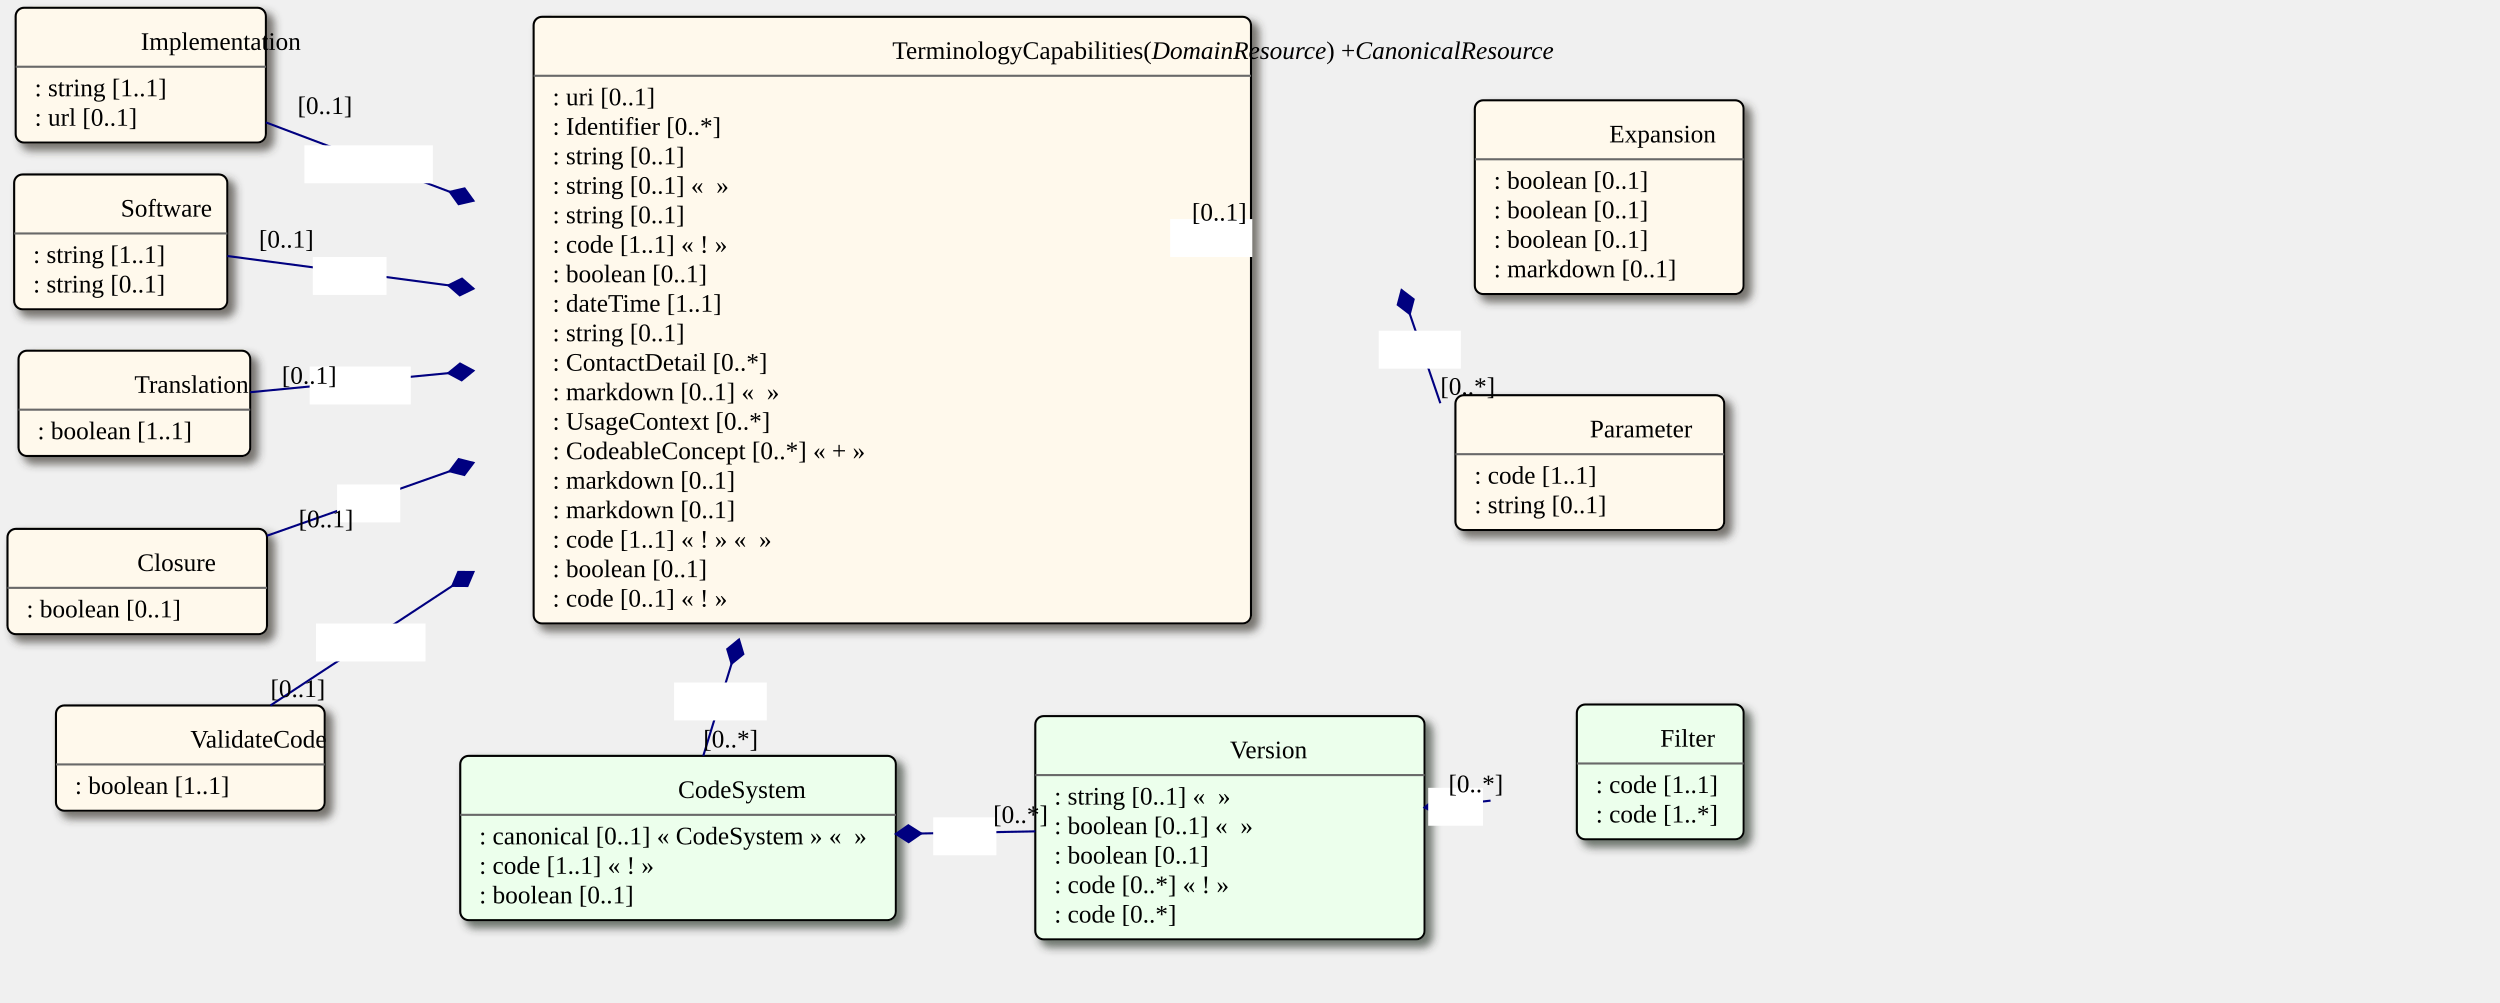
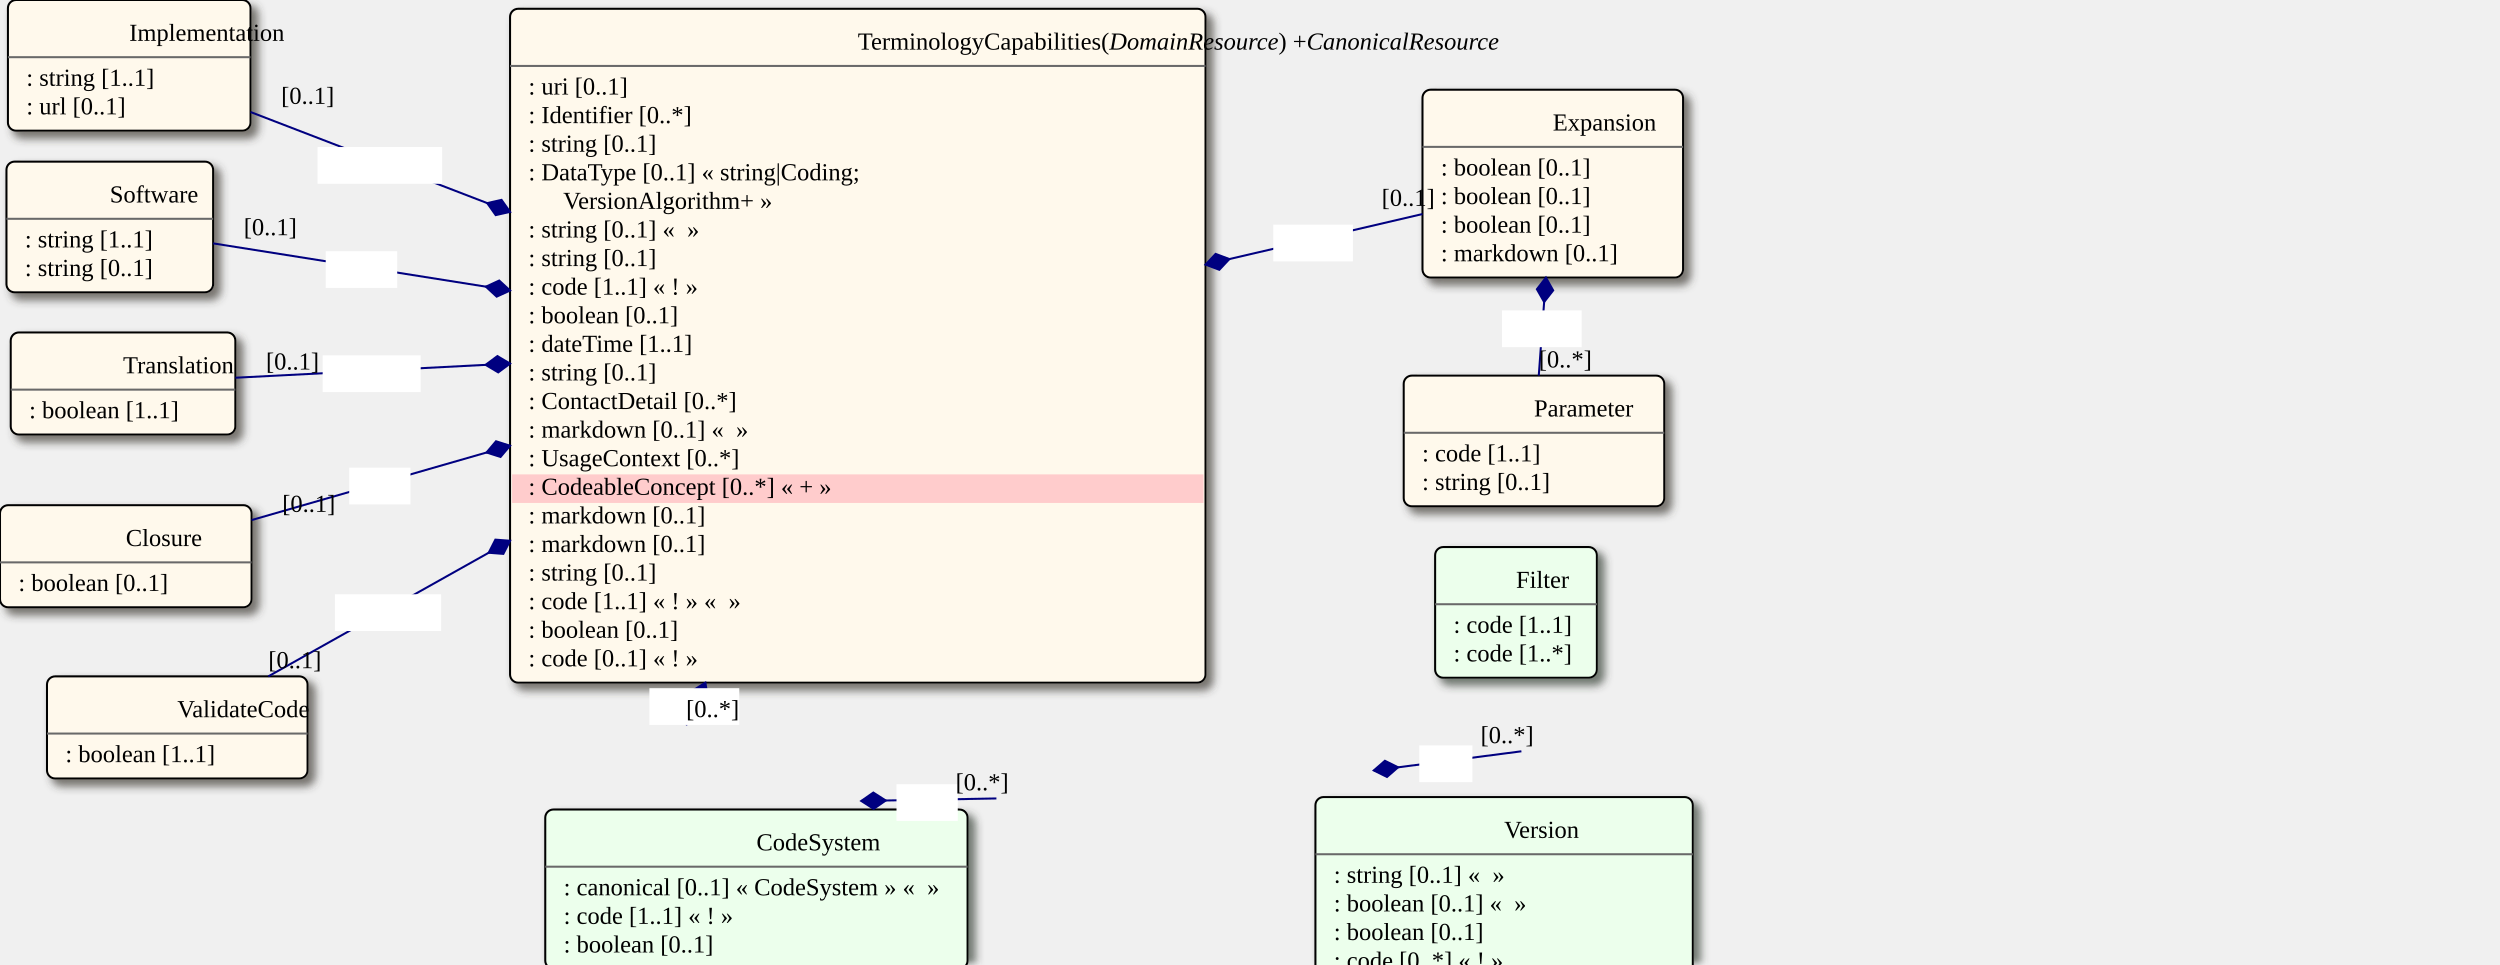
- <svg xmlns="http://www.w3.org/2000/svg" xmlns:xlink="http://www.w3.org/1999/xlink" id="n689" version="1.1" width="1186.801" height="475.95">
-   <defs id="defs103102">
+ <svg xmlns="http://www.w3.org/2000/svg" xmlns:xlink="http://www.w3.org/1999/xlink" id="n741" version="1.1" width="1224.203" height="472.266">
+   <defs id="defs8586">
    <filter id="shadow1" x="-0.067" y="-0.106" width="1.172" height="1.272">
-       <feOffset result="offOut" in="SourceGraphic" dx="3" dy="3" id="feOffset103093" />
-       <feColorMatrix result="matrixOut" in="offOut" type="matrix" values="0.2 0 0 0 0 0 0.2 0 0 0 0 0 0.2 0 0 0 0 0 1 0" id="feColorMatrix103095" />
-       <feGaussianBlur result="blurOut" in="matrixOut" stdDeviation="2" id="feGaussianBlur103097" />
-       <feBlend in="SourceGraphic" in2="blurOut" mode="normal" id="feBlend103099" />
+       <feOffset result="offOut" in="SourceGraphic" dx="3" dy="3" id="feOffset8577" />
+       <feColorMatrix result="matrixOut" in="offOut" type="matrix" values="0.2 0 0 0 0 0 0.2 0 0 0 0 0 0.2 0 0 0 0 0 1 0" id="feColorMatrix8579" />
+       <feGaussianBlur result="blurOut" in="matrixOut" stdDeviation="2" id="feGaussianBlur8581" />
+       <feBlend in="SourceGraphic" in2="blurOut" mode="normal" id="feBlend8583" />
    </filter>
  </defs>
-   <g id="n690" transform="translate(28.57467,-7.619911)">
-     <rect id="TerminologyCapabilities" x="224.744" y="15.594" rx="4" ry="4" width="340.56" height="288" filter="url(#shadow1)" style="fill:#fff9ec;stroke:#000000;stroke-width:1" />
-     <line id="n691" x1="224.744" y1="43.594" x2="565.304" y2="43.594" style="stroke:#696969;stroke-width:1" />
-     <text id="n692" x="395.024" y="35.594" fill="#000000" class="diagram-class-title  diagram-class-resource">TerminologyCapabilities<tspan class="diagram-class-title-link" id="tspan103108">(<a id="n693" xlink:href="domainresource.html#DomainResource" class="diagram-class-reference" style="font-style: italic">DomainResource</a>) +<a id="n694" xlink:href="canonicalresource.html#CanonicalResource" class="diagram-class-reference" style="font-style: italic">CanonicalResource</a>
+   <g id="n742">
+     <rect id="TerminologyCapabilities" x="249.763" y="4.29" rx="4" ry="4" width="340.56" height="330.0" filter="url(#shadow1)" style="fill:#fff9ec;stroke:black;stroke-width:1" />
+     <line id="n743" x1="249.763" y1="32.29" x2="590.323" y2="32.29" style="stroke:dimgrey;stroke-width:1" />
+     <text id="n744" x="420.043" y="24.29" fill="black" class="diagram-class-title  diagram-class-resource">TerminologyCapabilities<tspan class="diagram-class-title-link" id="tspan8592"> (<a id="n745" xlink:href="domainresource.html#DomainResource" class="diagram-class-reference" style="font-style: italic">DomainResource</a>) +<a id="n746" xlink:href="canonicalresource.html#CanonicalResource" class="diagram-class-reference" style="font-style: italic">CanonicalResource</a>
      </tspan>
    </text>
-     <text id="n695" x="230.744" y="57.594" fill="#000000" class="diagram-class-detail">
-       <a id="n696" xlink:href="terminologycapabilities-definitions.html#TerminologyCapabilities.url" /> : <a id="n697" xlink:href="datatypes.html#uri">uri</a> [0..1]</text>
-     <text id="n701" x="230.744" y="71.594" fill="#000000" class="diagram-class-detail">
-       <a id="n702" xlink:href="terminologycapabilities-definitions.html#TerminologyCapabilities.identifier" /> : <a id="n703" xlink:href="datatypes.html#Identifier">Identifier</a> [0..*]</text>
-     <text id="n707" x="230.744" y="85.594" fill="#000000" class="diagram-class-detail">
-       <a id="n708" xlink:href="terminologycapabilities-definitions.html#TerminologyCapabilities.version" /> : <a id="n709" xlink:href="datatypes.html#string">string</a> [0..1]</text>
-     <text id="n713" x="230.744" y="99.594" fill="#000000" class="diagram-class-detail">
-       <a id="n714" xlink:href="terminologycapabilities-definitions.html#TerminologyCapabilities.name" /> : <a id="n715" xlink:href="datatypes.html#string">string</a> [0..1] « <a id="n716" style="color:#301212;font-weight:bold" xlink:href="conformance-rules.html#constraints" /> »</text>
-     <text id="n723" x="230.744" y="113.594" fill="#000000" class="diagram-class-detail">
-       <a id="n724" xlink:href="terminologycapabilities-definitions.html#TerminologyCapabilities.title" /> : <a id="n725" xlink:href="datatypes.html#string">string</a> [0..1]</text>
-     <text id="n729" x="230.744" y="127.594" fill="#000000" class="diagram-class-detail">
-       <a id="n730" xlink:href="terminologycapabilities-definitions.html#TerminologyCapabilities.status" /> : <a id="n731" xlink:href="datatypes.html#code">code</a> [1..1] « <a id="n732" xlink:href="valueset-publication-status.html" />! »</text>
-     <text id="n739" x="230.744" y="141.594" fill="#000000" class="diagram-class-detail">
-       <a id="n740" xlink:href="terminologycapabilities-definitions.html#TerminologyCapabilities.experimental" /> : <a id="n741" xlink:href="datatypes.html#boolean">boolean</a> [0..1]</text>
-     <text id="n745" x="230.744" y="155.594" fill="#000000" class="diagram-class-detail">
-       <a id="n746" xlink:href="terminologycapabilities-definitions.html#TerminologyCapabilities.date" /> : <a id="n747" xlink:href="datatypes.html#dateTime">dateTime</a> [1..1]</text>
-     <text id="n751" x="230.744" y="169.594" fill="#000000" class="diagram-class-detail">
-       <a id="n752" xlink:href="terminologycapabilities-definitions.html#TerminologyCapabilities.publisher" /> : <a id="n753" xlink:href="datatypes.html#string">string</a> [0..1]</text>
-     <text id="n757" x="230.744" y="183.594" fill="#000000" class="diagram-class-detail">
-       <a id="n758" xlink:href="terminologycapabilities-definitions.html#TerminologyCapabilities.contact" /> : <a id="n759" xlink:href="metadatatypes.html#ContactDetail">ContactDetail</a> [0..*]</text>
-     <text id="n763" x="230.744" y="197.594" fill="#000000" class="diagram-class-detail">
-       <a id="n764" xlink:href="terminologycapabilities-definitions.html#TerminologyCapabilities.description" /> : <a id="n765" xlink:href="datatypes.html#markdown">markdown</a> [0..1] « <a id="n766" style="color:#301212;font-weight:bold" xlink:href="conformance-rules.html#constraints" /> »</text>
-     <text id="n773" x="230.744" y="211.594" fill="#000000" class="diagram-class-detail">
-       <a id="n774" xlink:href="terminologycapabilities-definitions.html#TerminologyCapabilities.useContext" /> : <a id="n775" xlink:href="metadatatypes.html#UsageContext">UsageContext</a> [0..*]</text>
-     <text id="n779" x="230.744" y="225.594" fill="#000000" class="diagram-class-detail">
-       <a id="n780" xlink:href="terminologycapabilities-definitions.html#TerminologyCapabilities.jurisdiction" /> : <a id="n781" xlink:href="datatypes.html#CodeableConcept">CodeableConcept</a> [0..*] « <a id="n782" xlink:href="valueset-jurisdiction.html" />+ »</text>
-     <text id="n789" x="230.744" y="239.594" fill="#000000" class="diagram-class-detail">
-       <a id="n790" xlink:href="terminologycapabilities-definitions.html#TerminologyCapabilities.purpose" /> : <a id="n791" xlink:href="datatypes.html#markdown">markdown</a> [0..1]</text>
-     <text id="n795" x="230.744" y="253.594" fill="#000000" class="diagram-class-detail">
-       <a id="n796" xlink:href="terminologycapabilities-definitions.html#TerminologyCapabilities.copyright" /> : <a id="n797" xlink:href="datatypes.html#markdown">markdown</a> [0..1]</text>
-     <text id="n801" x="230.744" y="267.594" fill="#000000" class="diagram-class-detail">
-       <a id="n802" xlink:href="terminologycapabilities-definitions.html#TerminologyCapabilities.kind" /> : <a id="n803" xlink:href="datatypes.html#code">code</a> [1..1] « <a id="n804" xlink:href="valueset-capability-statement-kind.html" />! » « <a id="n806" style="color:#301212;font-weight:bold" xlink:href="conformance-rules.html#constraints" /> »</text>
-     <text id="n815" x="230.744" y="281.594" fill="#000000" class="diagram-class-detail">
-       <a id="n816" xlink:href="terminologycapabilities-definitions.html#TerminologyCapabilities.lockedDate" /> : <a id="n817" xlink:href="datatypes.html#boolean">boolean</a> [0..1]</text>
-     <text id="n821" x="230.744" y="295.594" fill="#000000" class="diagram-class-detail">
-       <a id="n822" xlink:href="terminologycapabilities-definitions.html#TerminologyCapabilities.codeSearch" /> : <a id="n823" xlink:href="datatypes.html#code">code</a> [0..1] « <a id="n824" xlink:href="valueset-code-search-support.html" />! »</text>
-   </g>
-   <g id="n831">
-     <rect id="TerminologyCapabilities.software" x="6.719" y="82.829" rx="4" ry="4" width="101.2" height="64.0" filter="url(#shadow1)" style="fill:#fff9ec;stroke:black;stroke-width:1" />
-     <line id="n832" x1="6.719" y1="110.829" x2="107.919" y2="110.829" style="stroke:dimgrey;stroke-width:1" />
-     <text id="n833" x="57.319" y="102.829" fill="black" class="diagram-class-title">Software</text>
-     <text id="n834" x="12.719" y="124.829" fill="black" class="diagram-class-detail">
-       <a id="n835" xlink:href="terminologycapabilities-definitions.html#TerminologyCapabilities.software.name" /> : <a id="n836" xlink:href="datatypes.html#string">string</a> [1..1]</text>
-     <text id="n840" x="12.719" y="138.829" fill="black" class="diagram-class-detail">
-       <a id="n841" xlink:href="terminologycapabilities-definitions.html#TerminologyCapabilities.software.version" /> : <a id="n842" xlink:href="datatypes.html#string">string</a> [0..1]</text>
-   </g>
-   <g id="n846">
-     <rect id="TerminologyCapabilities.implementation" x="7.435" y="3.684" rx="4" ry="4" width="118.8" height="64.0" filter="url(#shadow1)" style="fill:#fff9ec;stroke:black;stroke-width:1" />
-     <line id="n847" x1="7.435" y1="31.684" x2="126.235" y2="31.684" style="stroke:dimgrey;stroke-width:1" />
-     <text id="n848" x="66.835" y="23.684" fill="black" class="diagram-class-title">Implementation</text>
-     <text id="n849" x="13.435" y="45.684" fill="black" class="diagram-class-detail">
-       <a id="n850" xlink:href="terminologycapabilities-definitions.html#TerminologyCapabilities.implementation.description" /> : <a id="n851" xlink:href="datatypes.html#string">string</a> [1..1]</text>
-     <text id="n855" x="13.435" y="59.684" fill="black" class="diagram-class-detail">
-       <a id="n856" xlink:href="terminologycapabilities-definitions.html#TerminologyCapabilities.implementation.url" /> : <a id="n857" xlink:href="datatypes.html#url">url</a> [0..1]</text>
-   </g>
-   <g id="n861">
-     <rect id="TerminologyCapabilities.codeSystem" x="218.487" y="358.822" rx="4" ry="4" width="206.8" height="78.0" filter="url(#shadow1)" style="fill:#ecffec;stroke:black;stroke-width:1" />
-     <line id="n862" x1="218.487" y1="386.822" x2="425.287" y2="386.822" style="stroke:dimgrey;stroke-width:1" />
-     <text id="n863" x="321.887" y="378.822" fill="black" class="diagram-class-title">CodeSystem</text>
-     <text id="n864" x="224.487" y="400.822" fill="black" class="diagram-class-detail">
-       <a id="n865" xlink:href="terminologycapabilities-definitions.html#TerminologyCapabilities.codeSystem.uri" /> : <a id="n866" xlink:href="datatypes.html#canonical">canonical</a> [0..1] « <a id="n867" xlink:href="codesystem.html#CodeSystem">CodeSystem</a> » « <a id="n868" style="padding-left: 3px; padding-right: 3px; border: 1px maroon solid; font-weight: bold; color: #301212; background-color: #fdeeee;" xlink:href="conformance-rules.html#constraints" /> »</text>
-     <text id="n876" x="224.487" y="414.822" fill="black" class="diagram-class-detail">
-       <a id="n877" xlink:href="terminologycapabilities-definitions.html#TerminologyCapabilities.codeSystem.content" /> : <a id="n878" xlink:href="datatypes.html#code">code</a> [1..1] « <a id="n879" xlink:href="valueset-codesystem-content-mode.html" />! »</text>
-     <text id="n886" x="224.487" y="428.822" fill="black" class="diagram-class-detail">
-       <a id="n887" xlink:href="terminologycapabilities-definitions.html#TerminologyCapabilities.codeSystem.subsumption" /> : <a id="n888" xlink:href="datatypes.html#boolean">boolean</a> [0..1]</text>
-   </g>
-   <g id="n892">
-     <rect id="TerminologyCapabilities.codeSystem.version" x="491.477" y="339.95" rx="4" ry="4" width="184.8" height="106.0" filter="url(#shadow1)" style="fill:#ecffec;stroke:black;stroke-width:1" />
-     <line id="n893" x1="491.477" y1="367.95" x2="676.277" y2="367.95" style="stroke:dimgrey;stroke-width:1" />
-     <text id="n894" x="583.877" y="359.95" fill="black" class="diagram-class-title">Version</text>
-     <text id="n895" x="497.477" y="381.95" fill="black" class="diagram-class-detail">
-       <a id="n896" xlink:href="terminologycapabilities-definitions.html#TerminologyCapabilities.codeSystem.version.code" /> : <a id="n897" xlink:href="datatypes.html#string">string</a> [0..1] « <a id="n898" style="padding-left: 3px; padding-right: 3px; border: 1px maroon solid; font-weight: bold; color: #301212; background-color: #fdeeee;" xlink:href="conformance-rules.html#constraints" /> »</text>
-     <text id="n905" x="497.477" y="395.95" fill="black" class="diagram-class-detail">
-       <a id="n906" xlink:href="terminologycapabilities-definitions.html#TerminologyCapabilities.codeSystem.version.isDefault" /> : <a id="n907" xlink:href="datatypes.html#boolean">boolean</a> [0..1] « <a id="n908" style="padding-left: 3px; padding-right: 3px; border: 1px maroon solid; font-weight: bold; color: #301212; background-color: #fdeeee;" xlink:href="conformance-rules.html#constraints" /> »</text>
-     <text id="n915" x="497.477" y="409.95" fill="black" class="diagram-class-detail">
-       <a id="n916" xlink:href="terminologycapabilities-definitions.html#TerminologyCapabilities.codeSystem.version.compositional" /> : <a id="n917" xlink:href="datatypes.html#boolean">boolean</a> [0..1]</text>
-     <text id="n921" x="497.477" y="423.95" fill="black" class="diagram-class-detail">
-       <a id="n922" xlink:href="terminologycapabilities-definitions.html#TerminologyCapabilities.codeSystem.version.language" /> : <a id="n923" xlink:href="datatypes.html#code">code</a> [0..*] « <a id="n924" xlink:href="valueset-languages.html" />! »</text>
-     <text id="n931" x="497.477" y="437.95" fill="black" class="diagram-class-detail">
-       <a id="n932" xlink:href="terminologycapabilities-definitions.html#TerminologyCapabilities.codeSystem.version.property" /> : <a id="n933" xlink:href="datatypes.html#code">code</a> [0..*]</text>
-   </g>
-   <g id="n937" transform="translate(40.95702,-9.524889)">
-     <rect id="TerminologyCapabilities.codeSystem.version.filter" x="707.601" y="343.967" rx="4" ry="4" width="79.2" height="64" filter="url(#shadow1)" style="fill:#ecffec;stroke:#000000;stroke-width:1" />
-     <line id="n938" x1="707.601" y1="371.967" x2="786.801" y2="371.967" style="stroke:#696969;stroke-width:1" />
-     <text id="n939" x="747.201" y="363.967" fill="#000000" class="diagram-class-title">Filter</text>
-     <text id="n940" x="713.601" y="385.967" fill="#000000" class="diagram-class-detail">
-       <a id="n941" xlink:href="terminologycapabilities-definitions.html#TerminologyCapabilities.codeSystem.version.filter.code" /> : <a id="n942" xlink:href="datatypes.html#code">code</a> [1..1]</text>
-     <text id="n946" x="713.601" y="399.967" fill="#000000" class="diagram-class-detail">
-       <a id="n947" xlink:href="terminologycapabilities-definitions.html#TerminologyCapabilities.codeSystem.version.filter.op" /> : <a id="n948" xlink:href="datatypes.html#code">code</a> [1..*]</text>
-   </g>
-   <g id="n952" transform="translate(114.2987,1.904978)">
-     <rect id="TerminologyCapabilities.expansion" x="585.824" y="45.704" rx="4" ry="4" width="127.6" height="92" filter="url(#shadow1)" style="fill:#fff9ec;stroke:#000000;stroke-width:1" />
-     <line id="n953" x1="585.824" y1="73.704" x2="713.424" y2="73.704" style="stroke:#696969;stroke-width:1" />
-     <text id="n954" x="649.624" y="65.704" fill="#000000" class="diagram-class-title">Expansion</text>
-     <text id="n955" x="591.824" y="87.704" fill="#000000" class="diagram-class-detail">
-       <a id="n956" xlink:href="terminologycapabilities-definitions.html#TerminologyCapabilities.expansion.hierarchical" /> : <a id="n957" xlink:href="datatypes.html#boolean">boolean</a> [0..1]</text>
-     <text id="n961" x="591.824" y="101.704" fill="#000000" class="diagram-class-detail">
-       <a id="n962" xlink:href="terminologycapabilities-definitions.html#TerminologyCapabilities.expansion.paging" /> : <a id="n963" xlink:href="datatypes.html#boolean">boolean</a> [0..1]</text>
-     <text id="n967" x="591.824" y="115.704" fill="#000000" class="diagram-class-detail">
-       <a id="n968" xlink:href="terminologycapabilities-definitions.html#TerminologyCapabilities.expansion.incomplete" /> : <a id="n969" xlink:href="datatypes.html#boolean">boolean</a> [0..1]</text>
-     <text id="n973" x="591.824" y="129.704" fill="#000000" class="diagram-class-detail">
-       <a id="n974" xlink:href="terminologycapabilities-definitions.html#TerminologyCapabilities.expansion.textFilter" /> : <a id="n975" xlink:href="datatypes.html#markdown">markdown</a> [0..1]</text>
-   </g>
-   <g id="n979" transform="translate(60.0068,-3.809956)">
-     <rect id="TerminologyCapabilities.expansion.parameter" x="630.916" y="191.422" rx="4" ry="4" width="127.6" height="64" filter="url(#shadow1)" style="fill:#fff9ec;stroke:#000000;stroke-width:1" />
-     <line id="n980" x1="630.916" y1="219.422" x2="758.516" y2="219.422" style="stroke:#696969;stroke-width:1" />
-     <text id="n981" x="694.716" y="211.422" fill="#000000" class="diagram-class-title">Parameter</text>
-     <text id="n982" x="636.916" y="233.422" fill="#000000" class="diagram-class-detail">
-       <a id="n983" xlink:href="terminologycapabilities-definitions.html#TerminologyCapabilities.expansion.parameter.name" /> : <a id="n984" xlink:href="datatypes.html#code">code</a> [1..1]</text>
-     <text id="n988" x="636.916" y="247.422" fill="#000000" class="diagram-class-detail">
-       <a id="n989" xlink:href="terminologycapabilities-definitions.html#TerminologyCapabilities.expansion.parameter.documentation" /> : <a id="n990" xlink:href="datatypes.html#string">string</a> [0..1]</text>
-   </g>
-   <g id="n994">
-     <rect id="TerminologyCapabilities.validateCode" x="26.564" y="334.891" rx="4" ry="4" width="127.6" height="50.0" filter="url(#shadow1)" style="fill:#fff9ec;stroke:black;stroke-width:1" />
-     <line id="n995" x1="26.564" y1="362.891" x2="154.164" y2="362.891" style="stroke:dimgrey;stroke-width:1" />
-     <text id="n996" x="90.364" y="354.891" fill="black" class="diagram-class-title">ValidateCode</text>
-     <text id="n997" x="32.564" y="376.891" fill="black" class="diagram-class-detail">
-       <a id="n998" xlink:href="terminologycapabilities-definitions.html#TerminologyCapabilities.validateCode.translations" /> : <a id="n999" xlink:href="datatypes.html#boolean">boolean</a> [1..1]</text>
-   </g>
-   <g id="n1003">
-     <rect id="TerminologyCapabilities.translation" x="8.8" y="166.482" rx="4" ry="4" width="110" height="50.0" filter="url(#shadow1)" style="fill:#fff9ec;stroke:black;stroke-width:1" />
-     <line id="n1004" x1="8.8" y1="194.482" x2="118.8" y2="194.482" style="stroke:dimgrey;stroke-width:1" />
-     <text id="n1005" x="63.8" y="186.482" fill="black" class="diagram-class-title">Translation</text>
-     <text id="n1006" x="14.8" y="208.482" fill="black" class="diagram-class-detail">
-       <a id="n1007" xlink:href="terminologycapabilities-definitions.html#TerminologyCapabilities.translation.needsMap" /> : <a id="n1008" xlink:href="datatypes.html#boolean">boolean</a> [1..1]</text>
-   </g>
-   <g id="n1012">
-     <rect id="TerminologyCapabilities.closure" x="3.555" y="251.066" rx="4" ry="4" width="123.2" height="50.0" filter="url(#shadow1)" style="fill:#fff9ec;stroke:black;stroke-width:1" />
-     <line id="n1013" x1="3.555" y1="279.066" x2="126.755" y2="279.066" style="stroke:dimgrey;stroke-width:1" />
-     <text id="n1014" x="65.155" y="271.066" fill="black" class="diagram-class-title">Closure</text>
-     <text id="n1015" x="9.555" y="293.066" fill="black" class="diagram-class-detail">
-       <a id="n1016" xlink:href="terminologycapabilities-definitions.html#TerminologyCapabilities.closure.translation" /> : <a id="n1017" xlink:href="datatypes.html#boolean">boolean</a> [0..1]</text>
-   </g>
-   <line id="n1021" x1="224.744" y1="137.023" x2="107.919" y2="121.537" style="stroke:navy;stroke-width:1" />
-   <polygon id="n1022" points="224.744,137.023 230.744,141.023 236.744,137.023 230.744,133.023 224.744,137.023" style="fill:navy;stroke:navy;stroke-width:1" transform="rotate(-172.4491 224.7436 137.0227)" />
-   <rect id="n1023" x="148.5" y="122.0" width="35.0" height="18.0" style="fill:white;stroke:black;stroke-width:0" />
-   <text id="n1024" x="166.0" y="132.0" fill="black" class="diagram-class-linkage">
-     <a id="n1025" xlink:href="terminologycapabilities-definitions.html#TerminologyCapabilities.software" />
-   </text>
-   <text id="n1026" x="122.919" y="117.537" fill="black" class="diagram-class-linkage">[0..1]</text>
-   <line id="n1027" x1="224.744" y1="95.304" x2="126.235" y2="58.111" style="stroke:navy;stroke-width:1" />
-   <polygon id="n1028" points="224.744,95.304 230.744,99.304 236.744,95.304 230.744,91.304 224.744,95.304" style="fill:navy;stroke:navy;stroke-width:1" transform="rotate(-159.3156 224.7436 95.30398)" />
-   <rect id="n1029" x="144.5" y="69.0" width="61.0" height="18.0" style="fill:white;stroke:black;stroke-width:0" />
-   <text id="n1030" x="175.0" y="79.0" fill="black" class="diagram-class-linkage">
-     <a id="n1031" xlink:href="terminologycapabilities-definitions.html#TerminologyCapabilities.implementation" />
-   </text>
-   <text id="n1032" x="141.235" y="54.111" fill="black" class="diagram-class-linkage">[0..1]</text>
-   <line id="n1033" x1="676.277" y1="383.342" x2="707.601" y2="380.085" style="stroke:navy;stroke-width:1" />
-   <polygon id="n1034" points="676.277,383.342 682.277,387.342 688.277,383.342 682.277,379.342 676.277,383.342" style="fill:navy;stroke:navy;stroke-width:1" transform="rotate(-5.936561 676.2772 383.342)" />
-   <rect id="n1035" x="678.0" y="374.0" width="26.0" height="18.0" style="fill:white;stroke:black;stroke-width:0" />
-   <text id="n1036" x="691.0" y="384.0" fill="black" class="diagram-class-linkage">
-     <a id="n1037" xlink:href="terminologycapabilities-definitions.html#TerminologyCapabilities.codeSystem.version.filter" />
-   </text>
-   <text id="n1038" x="687.601" y="376.085" fill="black" class="diagram-class-linkage">[0..*]</text>
-   <line id="n1039" x1="425.287" y1="395.899" x2="491.477" y2="394.668" style="stroke:navy;stroke-width:1" />
-   <polygon id="n1040" points="425.287,395.899 431.287,399.899 437.287,395.899 431.287,391.899 425.287,395.899" style="fill:navy;stroke:navy;stroke-width:1" transform="rotate(-1.065308 425.2867 395.8992)" />
-   <rect id="n1041" x="443.0" y="388.0" width="30.0" height="18.0" style="fill:white;stroke:black;stroke-width:0" />
-   <text id="n1042" x="458.0" y="398.0" fill="black" class="diagram-class-linkage">
-     <a id="n1043" xlink:href="terminologycapabilities-definitions.html#TerminologyCapabilities.codeSystem.version" />
-   </text>
-   <text id="n1044" x="471.477" y="390.668" fill="black" class="diagram-class-linkage">[0..*]</text>
-   <line id="n1045" x1="350.815" y1="303.594" x2="333.86" y2="358.822" style="stroke:navy;stroke-width:1" />
-   <polygon id="n1046" points="350.815,303.594 356.815,307.594 362.815,303.594 356.815,299.594 350.815,303.594" style="fill:navy;stroke:navy;stroke-width:1" transform="rotate(107.0667 350.815 303.5945)" />
-   <rect id="n1047" x="320.0" y="324.0" width="44.0" height="18.0" style="fill:white;stroke:black;stroke-width:0" />
-   <text id="n1048" x="342.0" y="334.0" fill="black" class="diagram-class-linkage">
-     <a id="n1049" xlink:href="terminologycapabilities-definitions.html#TerminologyCapabilities.codeSystem" />
-   </text>
-   <text id="n1050" x="333.86" y="354.822" fill="black" class="diagram-class-linkage">[0..*]</text>
-   <line id="n1051" x1="665.372" y1="137.704" x2="683.762" y2="191.422" style="stroke:navy;stroke-width:1" />
-   <polygon id="n1052" points="665.372,137.704 671.372,141.704 677.372,137.704 671.372,133.704 665.372,137.704" style="fill:navy;stroke:navy;stroke-width:1" transform="rotate(71.10206 665.3717 137.7036)" />
-   <rect id="n1053" x="654.5" y="157.0" width="39.0" height="18.0" style="fill:white;stroke:black;stroke-width:0" />
-   <text id="n1054" x="674.0" y="167.0" fill="black" class="diagram-class-linkage">
-     <a id="n1055" xlink:href="terminologycapabilities-definitions.html#TerminologyCapabilities.expansion.parameter" />
-   </text>
-   <text id="n1056" x="683.762" y="187.422" fill="black" class="diagram-class-linkage">[0..*]</text>
-   <line id="n1057" x1="565.304" y1="114.188" x2="585.824" y2="108.716" style="stroke:navy;stroke-width:1" />
-   <polygon id="n1058" points="565.304,114.188 571.304,118.188 577.304,114.188 571.304,110.188 565.304,114.188" style="fill:navy;stroke:navy;stroke-width:1" transform="rotate(-14.93086 565.3036 114.1883)" />
-   <rect id="n1059" x="555.5" y="104.0" width="39.0" height="18.0" style="fill:white;stroke:black;stroke-width:0" />
-   <text id="n1060" x="575.0" y="114.0" fill="black" class="diagram-class-linkage">
-     <a id="n1061" xlink:href="terminologycapabilities-definitions.html#TerminologyCapabilities.expansion" />
-   </text>
-   <text id="n1062" x="565.824" y="104.716" fill="black" class="diagram-class-linkage">[0..1]</text>
-   <line id="n1063" x1="224.744" y1="271.544" x2="128.39" y2="334.891" style="stroke:navy;stroke-width:1" />
-   <polygon id="n1064" points="224.744,271.544 230.744,275.544 236.744,271.544 230.744,267.544 224.744,271.544" style="fill:navy;stroke:navy;stroke-width:1" transform="rotate(146.6774 224.7436 271.5438)" />
-   <rect id="n1065" x="150.0" y="296.0" width="52.0" height="18.0" style="fill:white;stroke:black;stroke-width:0" />
-   <text id="n1066" x="176.0" y="306.0" fill="black" class="diagram-class-linkage">
-     <a id="n1067" xlink:href="terminologycapabilities-definitions.html#TerminologyCapabilities.validateCode" />
-   </text>
-   <text id="n1068" x="128.39" y="330.891" fill="black" class="diagram-class-linkage">[0..1]</text>
-   <line id="n1069" x1="224.744" y1="175.988" x2="118.8" y2="186.187" style="stroke:navy;stroke-width:1" />
-   <polygon id="n1070" points="224.744,175.988 230.744,179.988 236.744,175.988 230.744,171.988 224.744,175.988" style="fill:navy;stroke:navy;stroke-width:1" transform="rotate(174.501 224.7436 175.9875)" />
-   <rect id="n1071" x="147.0" y="174.0" width="48.0" height="18.0" style="fill:white;stroke:black;stroke-width:0" />
-   <text id="n1072" x="171.0" y="184.0" fill="black" class="diagram-class-linkage">
-     <a id="n1073" xlink:href="terminologycapabilities-definitions.html#TerminologyCapabilities.translation" />
-   </text>
-   <text id="n1074" x="133.8" y="182.187" fill="black" class="diagram-class-linkage">[0..1]</text>
-   <line id="n1075" x1="224.744" y1="219.718" x2="126.755" y2="254.316" style="stroke:navy;stroke-width:1" />
-   <polygon id="n1076" points="224.744,219.718 230.744,223.718 236.744,219.718 230.744,215.718 224.744,219.718" style="fill:navy;stroke:navy;stroke-width:1" transform="rotate(160.5526 224.7436 219.718)" />
-   <rect id="n1077" x="160.0" y="230.0" width="30.0" height="18.0" style="fill:white;stroke:black;stroke-width:0" />
-   <text id="n1078" x="175.0" y="240.0" fill="black" class="diagram-class-linkage">
-     <a id="n1079" xlink:href="terminologycapabilities-definitions.html#TerminologyCapabilities.closure" />
-   </text>
-   <text id="n1080" x="141.755" y="250.316" fill="black" class="diagram-class-linkage">[0..1]</text>
+     <text id="n747" x="255.763" y="46.29" fill="black" class="diagram-class-detail">
+       <a id="n748" xlink:href="terminologycapabilities-definitions.html#TerminologyCapabilities.url" /> : <a id="n749" xlink:href="datatypes.html#uri">uri</a> [0..1]</text>
+     <text id="n753" x="255.763" y="60.29" fill="black" class="diagram-class-detail">
+       <a id="n754" xlink:href="terminologycapabilities-definitions.html#TerminologyCapabilities.identifier" /> : <a id="n755" xlink:href="datatypes.html#Identifier">Identifier</a> [0..*]</text>
+     <text id="n759" x="255.763" y="74.29" fill="black" class="diagram-class-detail">
+       <a id="n760" xlink:href="terminologycapabilities-definitions.html#TerminologyCapabilities.version" /> : <a id="n761" xlink:href="datatypes.html#string">string</a> [0..1]</text>
+     <text id="n765" x="255.763" y="88.29" fill="black" class="diagram-class-detail">
+       <a id="n766" xlink:href="terminologycapabilities-definitions.html#TerminologyCapabilities.versionAlgorithm_x_" /> : <a id="n767" xlink:href="types.html#DataType">DataType</a> [0..1] « <a id="n768" xlink:href="datatypes.html#string">string</a>|<a id="n769" xlink:href="datatypes.html#Coding">Coding</a>; <a id="n770" xlink:href="valueset-version-algorithm.html" />
+     </text>
+     <text id="n772" x="275.763" y="102.29" fill="black" class="diagram-class-detail">
+       <a id="n773" xlink:href="valueset-version-algorithm.html">VersionAlgorithm</a>+ »</text>
+     <text id="n783" x="255.763" y="116.29" fill="black" class="diagram-class-detail">
+       <a id="n784" xlink:href="terminologycapabilities-definitions.html#TerminologyCapabilities.name" /> : <a id="n785" xlink:href="datatypes.html#string">string</a> [0..1] « <a id="n786" style="padding-left: 3px; padding-right: 3px; border: 1px maroon solid; font-weight: bold; color: #301212; background-color: #fdeeee;" xlink:href="conformance-rules.html#constraints" /> »</text>
+     <text id="n793" x="255.763" y="130.29" fill="black" class="diagram-class-detail">
+       <a id="n794" xlink:href="terminologycapabilities-definitions.html#TerminologyCapabilities.title" /> : <a id="n795" xlink:href="datatypes.html#string">string</a> [0..1]</text>
+     <text id="n799" x="255.763" y="144.29" fill="black" class="diagram-class-detail">
+       <a id="n800" xlink:href="terminologycapabilities-definitions.html#TerminologyCapabilities.status" /> : <a id="n801" xlink:href="datatypes.html#code">code</a> [1..1] « <a id="n802" xlink:href="valueset-publication-status.html" />! »</text>
+     <text id="n809" x="255.763" y="158.29" fill="black" class="diagram-class-detail">
+       <a id="n810" xlink:href="terminologycapabilities-definitions.html#TerminologyCapabilities.experimental" /> : <a id="n811" xlink:href="datatypes.html#boolean">boolean</a> [0..1]</text>
+     <text id="n815" x="255.763" y="172.29" fill="black" class="diagram-class-detail">
+       <a id="n816" xlink:href="terminologycapabilities-definitions.html#TerminologyCapabilities.date" /> : <a id="n817" xlink:href="datatypes.html#dateTime">dateTime</a> [1..1]</text>
+     <text id="n821" x="255.763" y="186.29" fill="black" class="diagram-class-detail">
+       <a id="n822" xlink:href="terminologycapabilities-definitions.html#TerminologyCapabilities.publisher" /> : <a id="n823" xlink:href="datatypes.html#string">string</a> [0..1]</text>
+     <text id="n827" x="255.763" y="200.29" fill="black" class="diagram-class-detail">
+       <a id="n828" xlink:href="terminologycapabilities-definitions.html#TerminologyCapabilities.contact" /> : <a id="n829" xlink:href="metadatatypes.html#ContactDetail">ContactDetail</a> [0..*]</text>
+     <text id="n833" x="255.763" y="214.29" fill="black" class="diagram-class-detail">
+       <a id="n834" xlink:href="terminologycapabilities-definitions.html#TerminologyCapabilities.description" /> : <a id="n835" xlink:href="datatypes.html#markdown">markdown</a> [0..1] « <a id="n836" style="padding-left: 3px; padding-right: 3px; border: 1px maroon solid; font-weight: bold; color: #301212; background-color: #fdeeee;" xlink:href="conformance-rules.html#constraints" /> »</text>
+     <text id="n843" x="255.763" y="228.29" fill="black" class="diagram-class-detail">
+       <a id="n844" xlink:href="terminologycapabilities-definitions.html#TerminologyCapabilities.useContext" /> : <a id="n845" xlink:href="metadatatypes.html#UsageContext">UsageContext</a> [0..*]</text>
+     <rect id="n849" x="250.763" y="232.29" width="338.56" height="14.0" style="fill:#ffcccc;stroke:black;stroke-width:0" />
+     <text id="n850" x="255.763" y="242.29" fill="black" class="diagram-class-detail">
+       <a id="n851" xlink:href="terminologycapabilities-definitions.html#TerminologyCapabilities.jurisdiction" /> : <a id="n852" xlink:href="datatypes.html#CodeableConcept">CodeableConcept</a> [0..*] « <a id="n853" xlink:href="valueset-jurisdiction.html" />+ »</text>
+     <text id="n861" x="255.763" y="256.29" fill="black" class="diagram-class-detail">
+       <a id="n862" xlink:href="terminologycapabilities-definitions.html#TerminologyCapabilities.purpose" /> : <a id="n863" xlink:href="datatypes.html#markdown">markdown</a> [0..1]</text>
+     <text id="n867" x="255.763" y="270.29" fill="black" class="diagram-class-detail">
+       <a id="n868" xlink:href="terminologycapabilities-definitions.html#TerminologyCapabilities.copyright" /> : <a id="n869" xlink:href="datatypes.html#markdown">markdown</a> [0..1]</text>
+     <text id="n873" x="255.763" y="284.29" fill="black" class="diagram-class-detail">
+       <a id="n874" xlink:href="terminologycapabilities-definitions.html#TerminologyCapabilities.copyrightLabel" /> : <a id="n875" xlink:href="datatypes.html#string">string</a> [0..1]</text>
+     <text id="n879" x="255.763" y="298.29" fill="black" class="diagram-class-detail">
+       <a id="n880" xlink:href="terminologycapabilities-definitions.html#TerminologyCapabilities.kind" /> : <a id="n881" xlink:href="datatypes.html#code">code</a> [1..1] « <a id="n882" xlink:href="valueset-capability-statement-kind.html" />! » « <a id="n884" style="padding-left: 3px; padding-right: 3px; border: 1px maroon solid; font-weight: bold; color: #301212; background-color: #fdeeee;" xlink:href="conformance-rules.html#constraints" /> »</text>
+     <text id="n893" x="255.763" y="312.29" fill="black" class="diagram-class-detail">
+       <a id="n894" xlink:href="terminologycapabilities-definitions.html#TerminologyCapabilities.lockedDate" /> : <a id="n895" xlink:href="datatypes.html#boolean">boolean</a> [0..1]</text>
+     <text id="n899" x="255.763" y="326.29" fill="black" class="diagram-class-detail">
+       <a id="n900" xlink:href="terminologycapabilities-definitions.html#TerminologyCapabilities.codeSearch" /> : <a id="n901" xlink:href="datatypes.html#code">code</a> [0..1] « <a id="n902" xlink:href="valueset-code-search-support.html" />! »</text>
+   </g>
+   <g id="n909">
+     <rect id="TerminologyCapabilities.software" x="3.164" y="79.145" rx="4" ry="4" width="101.2" height="64.0" filter="url(#shadow1)" style="fill:#fff9ec;stroke:black;stroke-width:1" />
+     <line id="n910" x1="3.164" y1="107.145" x2="104.364" y2="107.145" style="stroke:dimgrey;stroke-width:1" />
+     <text id="n911" x="53.764" y="99.145" fill="black" class="diagram-class-title">Software</text>
+     <text id="n912" x="9.164" y="121.145" fill="black" class="diagram-class-detail">
+       <a id="n913" xlink:href="terminologycapabilities-definitions.html#TerminologyCapabilities.software.name" /> : <a id="n914" xlink:href="datatypes.html#string">string</a> [1..1]</text>
+     <text id="n918" x="9.164" y="135.145" fill="black" class="diagram-class-detail">
+       <a id="n919" xlink:href="terminologycapabilities-definitions.html#TerminologyCapabilities.software.version" /> : <a id="n920" xlink:href="datatypes.html#string">string</a> [0..1]</text>
+   </g>
+   <g id="n924">
+     <rect id="TerminologyCapabilities.implementation" x="3.88" y="0.0" rx="4" ry="4" width="118.8" height="64.0" filter="url(#shadow1)" style="fill:#fff9ec;stroke:black;stroke-width:1" />
+     <line id="n925" x1="3.88" y1="28.0" x2="122.68" y2="28.0" style="stroke:dimgrey;stroke-width:1" />
+     <text id="n926" x="63.28" y="20.0" fill="black" class="diagram-class-title">Implementation</text>
+     <text id="n927" x="9.88" y="42.0" fill="black" class="diagram-class-detail">
+       <a id="n928" xlink:href="terminologycapabilities-definitions.html#TerminologyCapabilities.implementation.description" /> : <a id="n929" xlink:href="datatypes.html#string">string</a> [1..1]</text>
+     <text id="n933" x="9.88" y="56.0" fill="black" class="diagram-class-detail">
+       <a id="n934" xlink:href="terminologycapabilities-definitions.html#TerminologyCapabilities.implementation.url" /> : <a id="n935" xlink:href="datatypes.html#url">url</a> [0..1]</text>
+   </g>
+   <g id="n939" transform="translate(52.07284,41.26527)">
+     <rect id="TerminologyCapabilities.codeSystem" x="214.931" y="355.138" rx="4" ry="4" width="206.8" height="78" filter="url(#shadow1)" style="fill:#ecffec;stroke:#000000;stroke-width:1" />
+     <line id="n940" x1="214.931" y1="383.138" x2="421.732" y2="383.138" style="stroke:#696969;stroke-width:1" />
+     <text id="n941" x="318.332" y="375.138" fill="#000000" class="diagram-class-title">CodeSystem</text>
+     <text id="n942" x="220.931" y="397.138" fill="#000000" class="diagram-class-detail">
+       <a id="n943" xlink:href="terminologycapabilities-definitions.html#TerminologyCapabilities.codeSystem.uri" /> : <a id="n944" xlink:href="datatypes.html#canonical">canonical</a> [0..1] « <a id="n945" xlink:href="codesystem.html#CodeSystem">CodeSystem</a> » « <a id="n946" style="color:#301212;font-weight:bold" xlink:href="conformance-rules.html#constraints" /> »</text>
+     <text id="n954" x="220.931" y="411.138" fill="#000000" class="diagram-class-detail">
+       <a id="n955" xlink:href="terminologycapabilities-definitions.html#TerminologyCapabilities.codeSystem.content" /> : <a id="n956" xlink:href="datatypes.html#code">code</a> [1..1] « <a id="n957" xlink:href="valueset-codesystem-content-mode.html" />! »</text>
+     <text id="n964" x="220.931" y="425.138" fill="#000000" class="diagram-class-detail">
+       <a id="n965" xlink:href="terminologycapabilities-definitions.html#TerminologyCapabilities.codeSystem.subsumption" /> : <a id="n966" xlink:href="datatypes.html#boolean">boolean</a> [0..1]</text>
+   </g>
+   <g id="n970" transform="translate(156.2185,54.03785)">
+     <rect id="TerminologyCapabilities.codeSystem.version" x="487.922" y="336.266" rx="4" ry="4" width="184.8" height="106" filter="url(#shadow1)" style="fill:#ecffec;stroke:#000000;stroke-width:1" />
+     <line id="n971" x1="487.922" y1="364.266" x2="672.722" y2="364.266" style="stroke:#696969;stroke-width:1" />
+     <text id="n972" x="580.322" y="356.266" fill="#000000" class="diagram-class-title">Version</text>
+     <text id="n973" x="493.922" y="378.266" fill="#000000" class="diagram-class-detail">
+       <a id="n974" xlink:href="terminologycapabilities-definitions.html#TerminologyCapabilities.codeSystem.version.code" /> : <a id="n975" xlink:href="datatypes.html#string">string</a> [0..1] « <a id="n976" style="color:#301212;font-weight:bold" xlink:href="conformance-rules.html#constraints" /> »</text>
+     <text id="n983" x="493.922" y="392.266" fill="#000000" class="diagram-class-detail">
+       <a id="n984" xlink:href="terminologycapabilities-definitions.html#TerminologyCapabilities.codeSystem.version.isDefault" /> : <a id="n985" xlink:href="datatypes.html#boolean">boolean</a> [0..1] « <a id="n986" style="color:#301212;font-weight:bold" xlink:href="conformance-rules.html#constraints" /> »</text>
+     <text id="n993" x="493.922" y="406.266" fill="#000000" class="diagram-class-detail">
+       <a id="n994" xlink:href="terminologycapabilities-definitions.html#TerminologyCapabilities.codeSystem.version.compositional" /> : <a id="n995" xlink:href="datatypes.html#boolean">boolean</a> [0..1]</text>
+     <text id="n999" x="493.922" y="420.266" fill="#000000" class="diagram-class-detail">
+       <a id="n1000" xlink:href="terminologycapabilities-definitions.html#TerminologyCapabilities.codeSystem.version.language" /> : <a id="n1001" xlink:href="datatypes.html#code">code</a> [0..*] « <a id="n1002" xlink:href="valueset-languages.html" />! »</text>
+     <text id="n1009" x="493.922" y="434.266" fill="#000000" class="diagram-class-detail">
+       <a id="n1010" xlink:href="terminologycapabilities-definitions.html#TerminologyCapabilities.codeSystem.version.property" /> : <a id="n1011" xlink:href="datatypes.html#code">code</a> [0..*]</text>
+   </g>
+   <g id="n1015" transform="translate(-42.24778,-62.88041)">
+     <rect id="TerminologyCapabilities.codeSystem.version.filter" x="745.003" y="330.758" rx="4" ry="4" width="79.2" height="64" filter="url(#shadow1)" style="fill:#ecffec;stroke:#000000;stroke-width:1" />
+     <line id="n1016" x1="745.003" y1="358.758" x2="824.203" y2="358.758" style="stroke:#696969;stroke-width:1" />
+     <text id="n1017" x="784.603" y="350.758" fill="#000000" class="diagram-class-title">Filter</text>
+     <text id="n1018" x="751.003" y="372.758" fill="#000000" class="diagram-class-detail">
+       <a id="n1019" xlink:href="terminologycapabilities-definitions.html#TerminologyCapabilities.codeSystem.version.filter.code" /> : <a id="n1020" xlink:href="datatypes.html#code">code</a> [1..1]</text>
+     <text id="n1024" x="751.003" y="386.758" fill="#000000" class="diagram-class-detail">
+       <a id="n1025" xlink:href="terminologycapabilities-definitions.html#TerminologyCapabilities.codeSystem.version.filter.op" /> : <a id="n1026" xlink:href="datatypes.html#code">code</a> [1..*]</text>
+   </g>
+   <g id="n1030">
+     <rect id="TerminologyCapabilities.expansion" x="696.568" y="43.924" rx="4" ry="4" width="127.6" height="92.0" filter="url(#shadow1)" style="fill:#fff9ec;stroke:black;stroke-width:1" />
+     <line id="n1031" x1="696.568" y1="71.924" x2="824.168" y2="71.924" style="stroke:dimgrey;stroke-width:1" />
+     <text id="n1032" x="760.368" y="63.924" fill="black" class="diagram-class-title">Expansion</text>
+     <text id="n1033" x="702.568" y="85.924" fill="black" class="diagram-class-detail">
+       <a id="n1034" xlink:href="terminologycapabilities-definitions.html#TerminologyCapabilities.expansion.hierarchical" /> : <a id="n1035" xlink:href="datatypes.html#boolean">boolean</a> [0..1]</text>
+     <text id="n1039" x="702.568" y="99.924" fill="black" class="diagram-class-detail">
+       <a id="n1040" xlink:href="terminologycapabilities-definitions.html#TerminologyCapabilities.expansion.paging" /> : <a id="n1041" xlink:href="datatypes.html#boolean">boolean</a> [0..1]</text>
+     <text id="n1045" x="702.568" y="113.924" fill="black" class="diagram-class-detail">
+       <a id="n1046" xlink:href="terminologycapabilities-definitions.html#TerminologyCapabilities.expansion.incomplete" /> : <a id="n1047" xlink:href="datatypes.html#boolean">boolean</a> [0..1]</text>
+     <text id="n1051" x="702.568" y="127.924" fill="black" class="diagram-class-detail">
+       <a id="n1052" xlink:href="terminologycapabilities-definitions.html#TerminologyCapabilities.expansion.textFilter" /> : <a id="n1053" xlink:href="datatypes.html#markdown">markdown</a> [0..1]</text>
+   </g>
+   <g id="n1057">
+     <rect id="TerminologyCapabilities.expansion.parameter" x="687.368" y="183.928" rx="4" ry="4" width="127.6" height="64.0" filter="url(#shadow1)" style="fill:#fff9ec;stroke:black;stroke-width:1" />
+     <line id="n1058" x1="687.368" y1="211.928" x2="814.968" y2="211.928" style="stroke:dimgrey;stroke-width:1" />
+     <text id="n1059" x="751.168" y="203.928" fill="black" class="diagram-class-title">Parameter</text>
+     <text id="n1060" x="693.368" y="225.928" fill="black" class="diagram-class-detail">
+       <a id="n1061" xlink:href="terminologycapabilities-definitions.html#TerminologyCapabilities.expansion.parameter.name" /> : <a id="n1062" xlink:href="datatypes.html#code">code</a> [1..1]</text>
+     <text id="n1066" x="693.368" y="239.928" fill="black" class="diagram-class-detail">
+       <a id="n1067" xlink:href="terminologycapabilities-definitions.html#TerminologyCapabilities.expansion.parameter.documentation" /> : <a id="n1068" xlink:href="datatypes.html#string">string</a> [0..1]</text>
+   </g>
+   <g id="n1072">
+     <rect id="TerminologyCapabilities.validateCode" x="23.008" y="331.207" rx="4" ry="4" width="127.6" height="50.0" filter="url(#shadow1)" style="fill:#fff9ec;stroke:black;stroke-width:1" />
+     <line id="n1073" x1="23.008" y1="359.207" x2="150.608" y2="359.207" style="stroke:dimgrey;stroke-width:1" />
+     <text id="n1074" x="86.808" y="351.207" fill="black" class="diagram-class-title">ValidateCode</text>
+     <text id="n1075" x="29.008" y="373.207" fill="black" class="diagram-class-detail">
+       <a id="n1076" xlink:href="terminologycapabilities-definitions.html#TerminologyCapabilities.validateCode.translations" /> : <a id="n1077" xlink:href="datatypes.html#boolean">boolean</a> [1..1]</text>
+   </g>
+   <g id="n1081">
+     <rect id="TerminologyCapabilities.translation" x="5.245" y="162.797" rx="4" ry="4" width="110" height="50.0" filter="url(#shadow1)" style="fill:#fff9ec;stroke:black;stroke-width:1" />
+     <line id="n1082" x1="5.245" y1="190.797" x2="115.245" y2="190.797" style="stroke:dimgrey;stroke-width:1" />
+     <text id="n1083" x="60.245" y="182.797" fill="black" class="diagram-class-title">Translation</text>
+     <text id="n1084" x="11.245" y="204.797" fill="black" class="diagram-class-detail">
+       <a id="n1085" xlink:href="terminologycapabilities-definitions.html#TerminologyCapabilities.translation.needsMap" /> : <a id="n1086" xlink:href="datatypes.html#boolean">boolean</a> [1..1]</text>
+   </g>
+   <g id="n1090">
+     <rect id="TerminologyCapabilities.closure" x="0.0" y="247.382" rx="4" ry="4" width="123.2" height="50.0" filter="url(#shadow1)" style="fill:#fff9ec;stroke:black;stroke-width:1" />
+     <line id="n1091" x1="0.0" y1="275.382" x2="123.2" y2="275.382" style="stroke:dimgrey;stroke-width:1" />
+     <text id="n1092" x="61.6" y="267.382" fill="black" class="diagram-class-title">Closure</text>
+     <text id="n1093" x="6.0" y="289.382" fill="black" class="diagram-class-detail">
+       <a id="n1094" xlink:href="terminologycapabilities-definitions.html#TerminologyCapabilities.closure.translation" /> : <a id="n1095" xlink:href="datatypes.html#boolean">boolean</a> [0..1]</text>
+   </g>
+   <line id="n1099" x1="249.763" y1="142.259" x2="104.364" y2="119.178" style="stroke:navy;stroke-width:1" />
+   <polygon id="n1100" points="249.763,142.259 255.763,146.259 261.763,142.259 255.763,138.259 249.763,142.259" style="fill:navy;stroke:navy;stroke-width:1" transform="rotate(-170.9798 249.7631 142.2591)" />
+   <rect id="n1101" x="159.5" y="123.0" width="35.0" height="18.0" style="fill:white;stroke:black;stroke-width:0" />
+   <text id="n1102" x="177.0" y="133.0" fill="black" class="diagram-class-linkage">
+     <a id="n1103" xlink:href="terminologycapabilities-definitions.html#TerminologyCapabilities.software" />
+   </text>
+   <text id="n1104" x="119.364" y="115.178" fill="black" class="diagram-class-linkage">[0..1]</text>
+   <line id="n1105" x1="249.763" y1="103.763" x2="122.68" y2="54.858" style="stroke:navy;stroke-width:1" />
+   <polygon id="n1106" points="249.763,103.763 255.763,107.763 261.763,103.763 255.763,99.763 249.763,103.763" style="fill:navy;stroke:navy;stroke-width:1" transform="rotate(-158.9522 249.7631 103.7629)" />
+   <rect id="n1107" x="155.5" y="72.0" width="61.0" height="18.0" style="fill:white;stroke:black;stroke-width:0" />
+   <text id="n1108" x="186.0" y="82.0" fill="black" class="diagram-class-linkage">
+     <a id="n1109" xlink:href="terminologycapabilities-definitions.html#TerminologyCapabilities.implementation" />
+   </text>
+   <text id="n1110" x="137.68" y="50.858" fill="black" class="diagram-class-linkage">[0..1]</text>
+   <line id="n1111" x1="672.722" y1="377.276" x2="745.003" y2="367.896" style="stroke:navy;stroke-width:1" />
+   <polygon id="n1112" points="672.722,377.276 678.722,381.276 684.722,377.276 678.722,373.276 672.722,377.276" style="fill:navy;stroke:navy;stroke-width:1" transform="rotate(-7.393557 672.722 377.2758)" />
+   <rect id="n1113" x="695.0" y="365.0" width="26.0" height="18.0" style="fill:white;stroke:black;stroke-width:0" />
+   <text id="n1114" x="708.0" y="375.0" fill="black" class="diagram-class-linkage">
+     <a id="n1115" xlink:href="terminologycapabilities-definitions.html#TerminologyCapabilities.codeSystem.version.filter" />
+   </text>
+   <text id="n1116" x="725.003" y="363.896" fill="black" class="diagram-class-linkage">[0..*]</text>
+   <line id="n1117" x1="421.732" y1="392.215" x2="487.922" y2="390.984" style="stroke:navy;stroke-width:1" />
+   <polygon id="n1118" points="421.732,392.215 427.732,396.215 433.732,392.215 427.732,388.215 421.732,392.215" style="fill:navy;stroke:navy;stroke-width:1" transform="rotate(-1.065308 421.7315 392.2149)" />
+   <rect id="n1119" x="439.0" y="384.0" width="30.0" height="18.0" style="fill:white;stroke:black;stroke-width:0" />
+   <text id="n1120" x="454.0" y="394.0" fill="black" class="diagram-class-linkage">
+     <a id="n1121" xlink:href="terminologycapabilities-definitions.html#TerminologyCapabilities.codeSystem.version" />
+   </text>
+   <text id="n1122" x="467.922" y="386.984" fill="black" class="diagram-class-linkage">[0..*]</text>
+   <line id="n1123" x1="345.404" y1="334.29" x2="335.973" y2="355.138" style="stroke:navy;stroke-width:1" />
+   <polygon id="n1124" points="345.404,334.29 351.404,338.29 357.404,334.29 351.404,330.29 345.404,334.29" style="fill:navy;stroke:navy;stroke-width:1" transform="rotate(114.34 345.404 334.2903)" />
+   <rect id="n1125" x="318.0" y="337.0" width="44.0" height="18.0" style="fill:white;stroke:black;stroke-width:0" />
+   <text id="n1126" x="340.0" y="347.0" fill="black" class="diagram-class-linkage">
+     <a id="n1127" xlink:href="terminologycapabilities-definitions.html#TerminologyCapabilities.codeSystem" />
+   </text>
+   <text id="n1128" x="335.973" y="351.138" fill="black" class="diagram-class-linkage">[0..*]</text>
+   <line id="n1129" x1="757.009" y1="135.924" x2="753.504" y2="183.928" style="stroke:navy;stroke-width:1" />
+   <polygon id="n1130" points="757.009,135.924 763.009,139.924 769.009,135.924 763.009,131.924 757.009,135.924" style="fill:navy;stroke:navy;stroke-width:1" transform="rotate(94.17586 757.0091 135.9243)" />
+   <rect id="n1131" x="735.5" y="152.0" width="39.0" height="18.0" style="fill:white;stroke:black;stroke-width:0" />
+   <text id="n1132" x="755.0" y="162.0" fill="black" class="diagram-class-linkage">
+     <a id="n1133" xlink:href="terminologycapabilities-definitions.html#TerminologyCapabilities.expansion.parameter" />
+   </text>
+   <text id="n1134" x="753.504" y="179.928" fill="black" class="diagram-class-linkage">[0..*]</text>
+   <line id="n1135" x1="590.323" y1="129.58" x2="696.568" y2="104.803" style="stroke:navy;stroke-width:1" />
+   <polygon id="n1136" points="590.323,129.58 596.323,133.58 602.323,129.58 596.323,125.58 590.323,129.58" style="fill:navy;stroke:navy;stroke-width:1" transform="rotate(-13.12714 590.3231 129.5798)" />
+   <rect id="n1137" x="623.5" y="110.0" width="39.0" height="18.0" style="fill:white;stroke:black;stroke-width:0" />
+   <text id="n1138" x="643.0" y="120.0" fill="black" class="diagram-class-linkage">
+     <a id="n1139" xlink:href="terminologycapabilities-definitions.html#TerminologyCapabilities.expansion" />
+   </text>
+   <text id="n1140" x="676.568" y="100.803" fill="black" class="diagram-class-linkage">[0..1]</text>
+   <line id="n1141" x1="249.763" y1="264.803" x2="131.378" y2="331.207" style="stroke:navy;stroke-width:1" />
+   <polygon id="n1142" points="249.763,264.803 255.763,268.803 261.763,264.803 255.763,260.803 249.763,264.803" style="fill:navy;stroke:navy;stroke-width:1" transform="rotate(150.7113 249.7631 264.8029)" />
+   <rect id="n1143" x="164.0" y="291.0" width="52.0" height="18.0" style="fill:white;stroke:black;stroke-width:0" />
+   <text id="n1144" x="190.0" y="301.0" fill="black" class="diagram-class-linkage">
+     <a id="n1145" xlink:href="terminologycapabilities-definitions.html#TerminologyCapabilities.validateCode" />
+   </text>
+   <text id="n1146" x="131.378" y="327.207" fill="black" class="diagram-class-linkage">[0..1]</text>
+   <line id="n1147" x1="249.763" y1="178.049" x2="115.245" y2="184.968" style="stroke:navy;stroke-width:1" />
+   <polygon id="n1148" points="249.763,178.049 255.763,182.049 261.763,178.049 255.763,174.049 249.763,178.049" style="fill:navy;stroke:navy;stroke-width:1" transform="rotate(177.0554 249.7631 178.0491)" />
+   <rect id="n1149" x="158.0" y="174.0" width="48.0" height="18.0" style="fill:white;stroke:black;stroke-width:0" />
+   <text id="n1150" x="182.0" y="184.0" fill="black" class="diagram-class-linkage">
+     <a id="n1151" xlink:href="terminologycapabilities-definitions.html#TerminologyCapabilities.translation" />
+   </text>
+   <text id="n1152" x="130.245" y="180.968" fill="black" class="diagram-class-linkage">[0..1]</text>
+   <line id="n1153" x1="249.763" y1="218.265" x2="123.2" y2="254.665" style="stroke:navy;stroke-width:1" />
+   <polygon id="n1154" points="249.763,218.265 255.763,222.265 261.763,218.265 255.763,214.265 249.763,218.265" style="fill:navy;stroke:navy;stroke-width:1" transform="rotate(163.9542 249.7631 218.2645)" />
+   <rect id="n1155" x="171.0" y="229.0" width="30.0" height="18.0" style="fill:white;stroke:black;stroke-width:0" />
+   <text id="n1156" x="186.0" y="239.0" fill="black" class="diagram-class-linkage">
+     <a id="n1157" xlink:href="terminologycapabilities-definitions.html#TerminologyCapabilities.closure" />
+   </text>
+   <text id="n1158" x="138.2" y="250.665" fill="black" class="diagram-class-linkage">[0..1]</text>
</svg>
